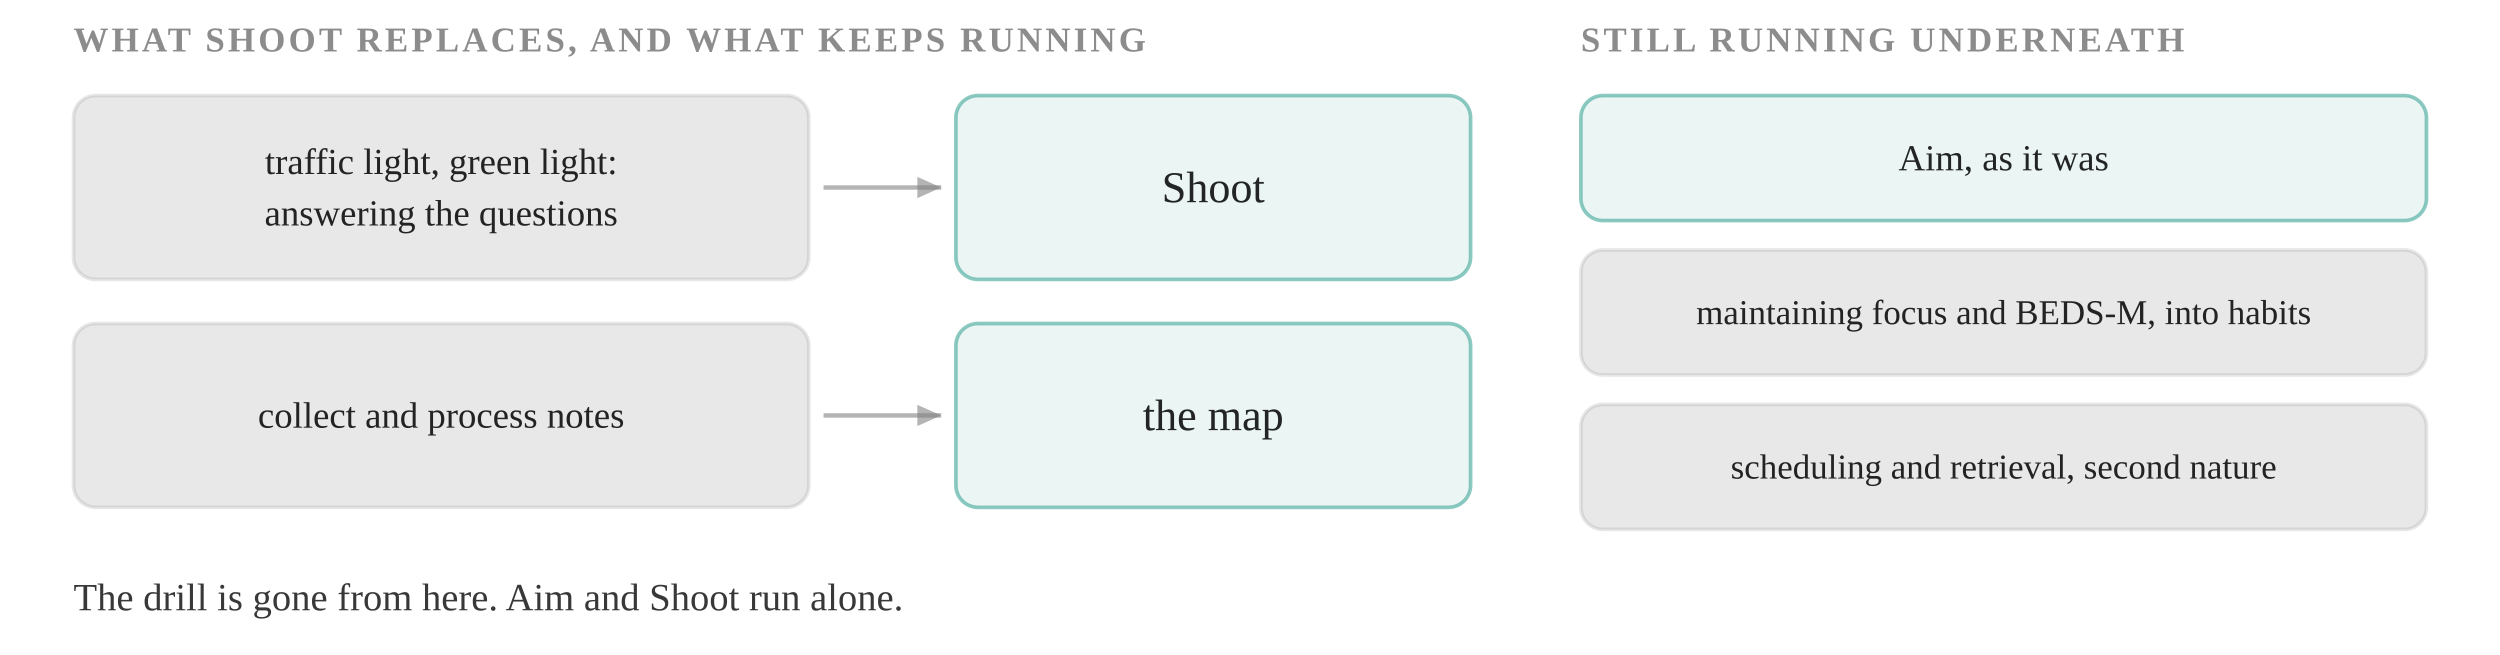
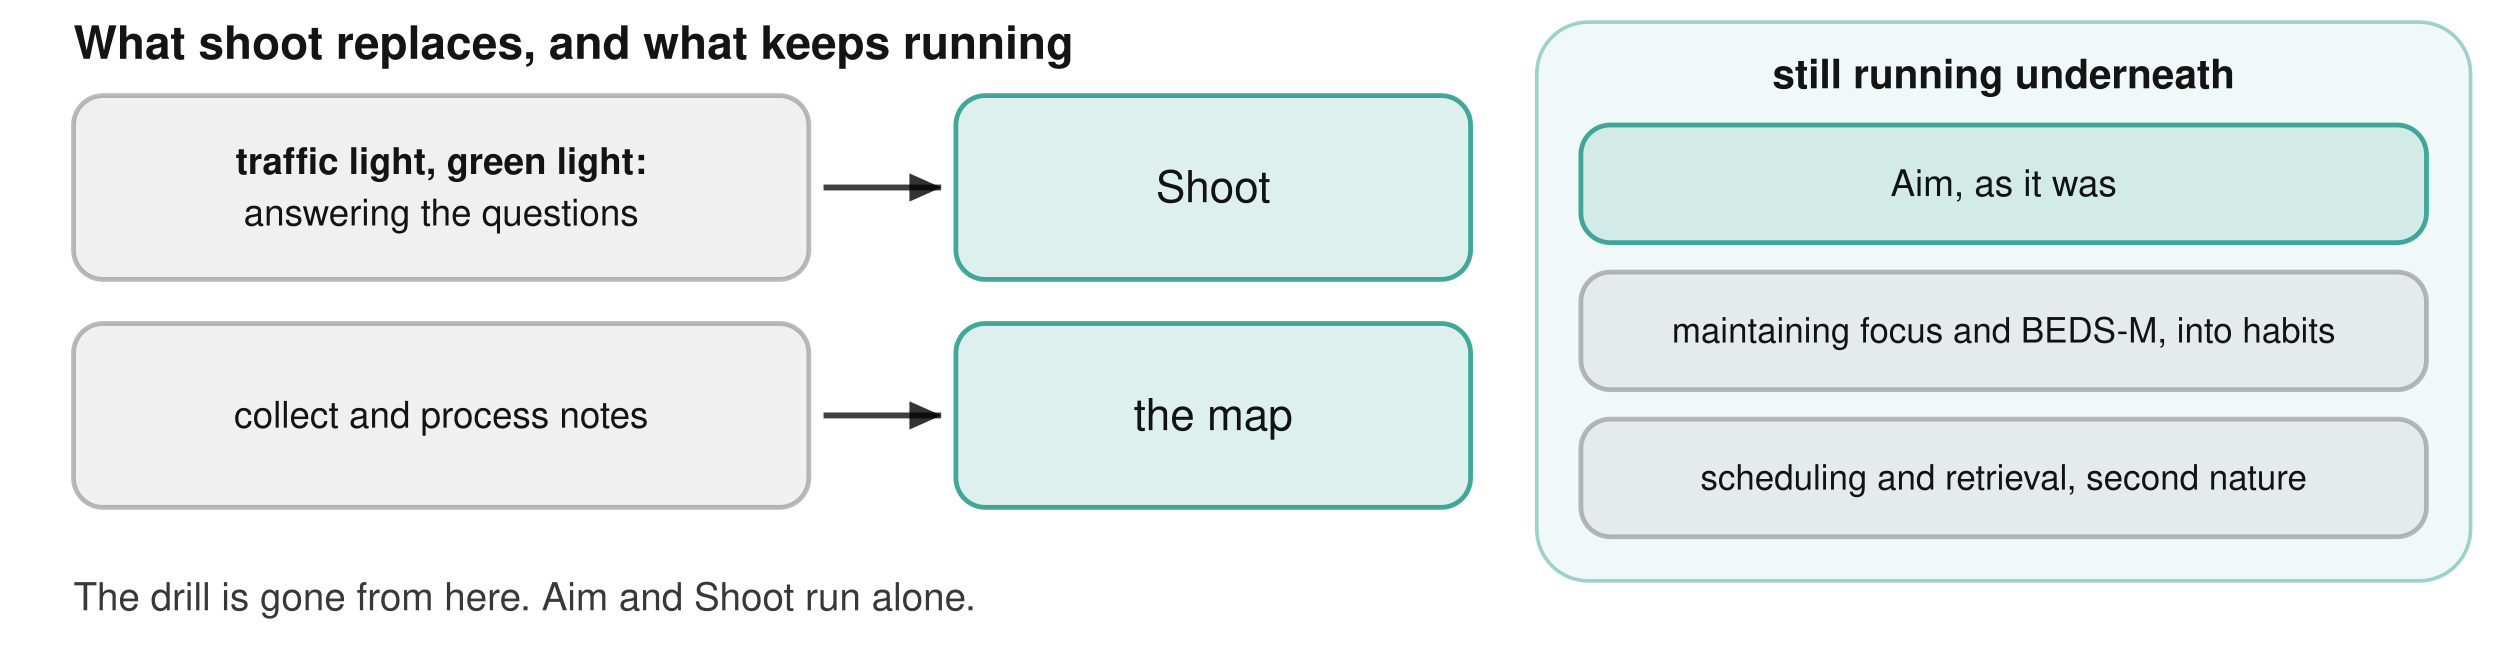
- <svg xmlns="http://www.w3.org/2000/svg" viewBox="0 0 680 178" width="680" role="img" aria-label="Shoot replaces the green light and the old notes; Aim, focus, BEDS-M, scheduling, and retrieval keep running" style="max-width:100%;height:auto">
+ <svg xmlns="http://www.w3.org/2000/svg" viewBox="0 0 680 178" width="680" role="img" aria-label="Shoot replaces the green light and the old notes; Aim, focus, BEDS-M, scheduling, and retrieval keep running" style="max-width:100%;height:auto" font-family="-apple-system, 'Segoe UI', Helvetica, Arial, sans-serif">
  <defs>
    <marker id="ar" viewBox="0 0 10 10" refX="9" refY="5" markerWidth="6" markerHeight="6" orient="auto-start-reverse">
-       <path d="M0,1 L9,5 L0,9 z" fill="rgba(130,130,130,.6)" />
+       <path d="M0,1 L9,5 L0,9 z" fill="currentColor" fill-opacity=".8" />
+     </marker>
+     <marker id="arbig" viewBox="0 0 10 10" refX="8" refY="5" markerWidth="4" markerHeight="4" orient="auto-start-reverse">
+       <path d="M0,0 L10,5 L0,10 z" fill="currentColor" fill-opacity=".85" />
    </marker>
  </defs>
-   <text x="20" y="14" font-size="9.5" fill="currentColor" opacity="0.45" text-anchor="start" font-weight="700" letter-spacing=".09em">WHAT SHOOT REPLACES, AND WHAT KEEPS RUNNING</text>
-   <rect x="20" y="26" width="200" height="50" rx="6" fill="rgba(130,130,130,.18)" stroke="rgba(130,130,130,.35)" stroke-opacity=".55" />
-   <text x="120.0" y="47.333" font-size="10" fill="currentColor" opacity="0.85" text-anchor="middle">traffic light, green light:</text>
-   <text x="120.0" y="61.333" font-size="10" fill="currentColor" opacity="0.85" text-anchor="middle">answering the questions</text>
-   <line x1="224.0" y1="51.0" x2="256.0" y2="51.0" stroke="rgba(130,130,130,.6)" stroke-width="1.2" marker-end="url(#ar)" />
-   <rect x="260" y="26" width="140" height="50" rx="6" fill="rgba(47,158,143,.10)" stroke="#2f9e8f" stroke-opacity=".55" />
-   <text x="330.0" y="55.0" font-size="12" fill="currentColor" opacity="0.85" text-anchor="middle">Shoot</text>
-   <rect x="20" y="88" width="200" height="50" rx="6" fill="rgba(130,130,130,.18)" stroke="rgba(130,130,130,.35)" stroke-opacity=".55" />
-   <text x="120.0" y="116.333" font-size="10" fill="currentColor" opacity="0.85" text-anchor="middle">collect and process notes</text>
-   <line x1="224.0" y1="113.0" x2="256.0" y2="113.0" stroke="rgba(130,130,130,.6)" stroke-width="1.2" marker-end="url(#ar)" />
-   <rect x="260" y="88" width="140" height="50" rx="6" fill="rgba(47,158,143,.10)" stroke="#2f9e8f" stroke-opacity=".55" />
-   <text x="330.0" y="117.0" font-size="12" fill="currentColor" opacity="0.85" text-anchor="middle">the map</text>
-   <text x="430" y="14" font-size="9.5" fill="currentColor" opacity="0.45" text-anchor="start" font-weight="700" letter-spacing=".09em">STILL RUNNING UNDERNEATH</text>
-   <rect x="430" y="26" width="230" height="34" rx="6" fill="rgba(47,158,143,.10)" stroke="#2f9e8f" stroke-opacity=".55" />
-   <text x="545.0" y="46.333" font-size="10" fill="currentColor" opacity="0.85" text-anchor="middle">Aim, as it was</text>
-   <rect x="430" y="68" width="230" height="34" rx="6" fill="rgba(130,130,130,.18)" stroke="rgba(130,130,130,.35)" stroke-opacity=".55" />
-   <text x="545.0" y="88.167" font-size="9.5" fill="currentColor" opacity="0.85" text-anchor="middle">maintaining focus and BEDS-M, into habits</text>
-   <rect x="430" y="110" width="230" height="34" rx="6" fill="rgba(130,130,130,.18)" stroke="rgba(130,130,130,.35)" stroke-opacity=".55" />
-   <text x="545.0" y="130.167" font-size="9.5" fill="currentColor" opacity="0.85" text-anchor="middle">scheduling and retrieval, second nature</text>
+   <text x="20" y="16" font-size="12.5" fill="currentColor" opacity="0.92" text-anchor="start" font-weight="700">What shoot replaces, and what keeps running</text>
+   <rect x="20" y="26" width="200" height="50" rx="8" fill="rgba(130,130,130,.12)" stroke="rgba(130,130,130,.55)" stroke-width="1.3" />
+   <text x="120.0" y="47.333" font-size="10" fill="currentColor" opacity="0.92" text-anchor="middle" font-weight="600">traffic light, green light:</text>
+   <text x="120.0" y="61.333" font-size="10" fill="currentColor" opacity="0.92" text-anchor="middle" font-weight="500">answering the questions</text>
+   <line x1="224.0" y1="51.0" x2="256.0" y2="51.0" stroke="currentColor" stroke-opacity=".75" stroke-width="1.6" marker-end="url(#ar)" />
+   <rect x="260" y="26" width="140" height="50" rx="8" fill="rgba(47,158,143,.16)" stroke="rgba(47,158,143,.9)" stroke-width="1.3" />
+   <text x="330.0" y="55.0" font-size="12" fill="currentColor" opacity="0.92" text-anchor="middle" font-weight="500">Shoot</text>
+   <rect x="20" y="88" width="200" height="50" rx="8" fill="rgba(130,130,130,.12)" stroke="rgba(130,130,130,.55)" stroke-width="1.3" />
+   <text x="120.0" y="116.333" font-size="10" fill="currentColor" opacity="0.92" text-anchor="middle" font-weight="500">collect and process notes</text>
+   <line x1="224.0" y1="113.0" x2="256.0" y2="113.0" stroke="currentColor" stroke-opacity=".75" stroke-width="1.6" marker-end="url(#ar)" />
+   <rect x="260" y="88" width="140" height="50" rx="8" fill="rgba(47,158,143,.16)" stroke="rgba(47,158,143,.9)" stroke-width="1.3" />
+   <text x="330.0" y="117.0" font-size="12" fill="currentColor" opacity="0.92" text-anchor="middle" font-weight="500">the map</text>
+   <rect x="418" y="6" width="254" height="152" rx="14" fill="rgba(47,158,143,.07)" stroke="rgba(47,158,143,.45)" stroke-width="1" />
+   <text x="545.0" y="24" font-size="11" fill="currentColor" opacity="0.92" text-anchor="middle" font-weight="700">still running underneath</text>
+   <rect x="430" y="34" width="230" height="32" rx="8" fill="rgba(47,158,143,.16)" stroke="rgba(47,158,143,.9)" stroke-width="1.3" />
+   <text x="545.0" y="53.333" font-size="10" fill="currentColor" opacity="0.92" text-anchor="middle" font-weight="500">Aim, as it was</text>
+   <rect x="430" y="74" width="230" height="32" rx="8" fill="rgba(130,130,130,.12)" stroke="rgba(130,130,130,.55)" stroke-width="1.3" />
+   <text x="545.0" y="93.167" font-size="9.5" fill="currentColor" opacity="0.92" text-anchor="middle" font-weight="500">maintaining focus and BEDS-M, into habits</text>
+   <rect x="430" y="114" width="230" height="32" rx="8" fill="rgba(130,130,130,.12)" stroke="rgba(130,130,130,.55)" stroke-width="1.3" />
+   <text x="545.0" y="133.167" font-size="9.5" fill="currentColor" opacity="0.92" text-anchor="middle" font-weight="500">scheduling and retrieval, second nature</text>
  <text x="20" y="166" font-size="10.5" fill="currentColor" opacity="0.78" text-anchor="start">The drill is gone from here. Aim and Shoot run alone.</text>
</svg>
